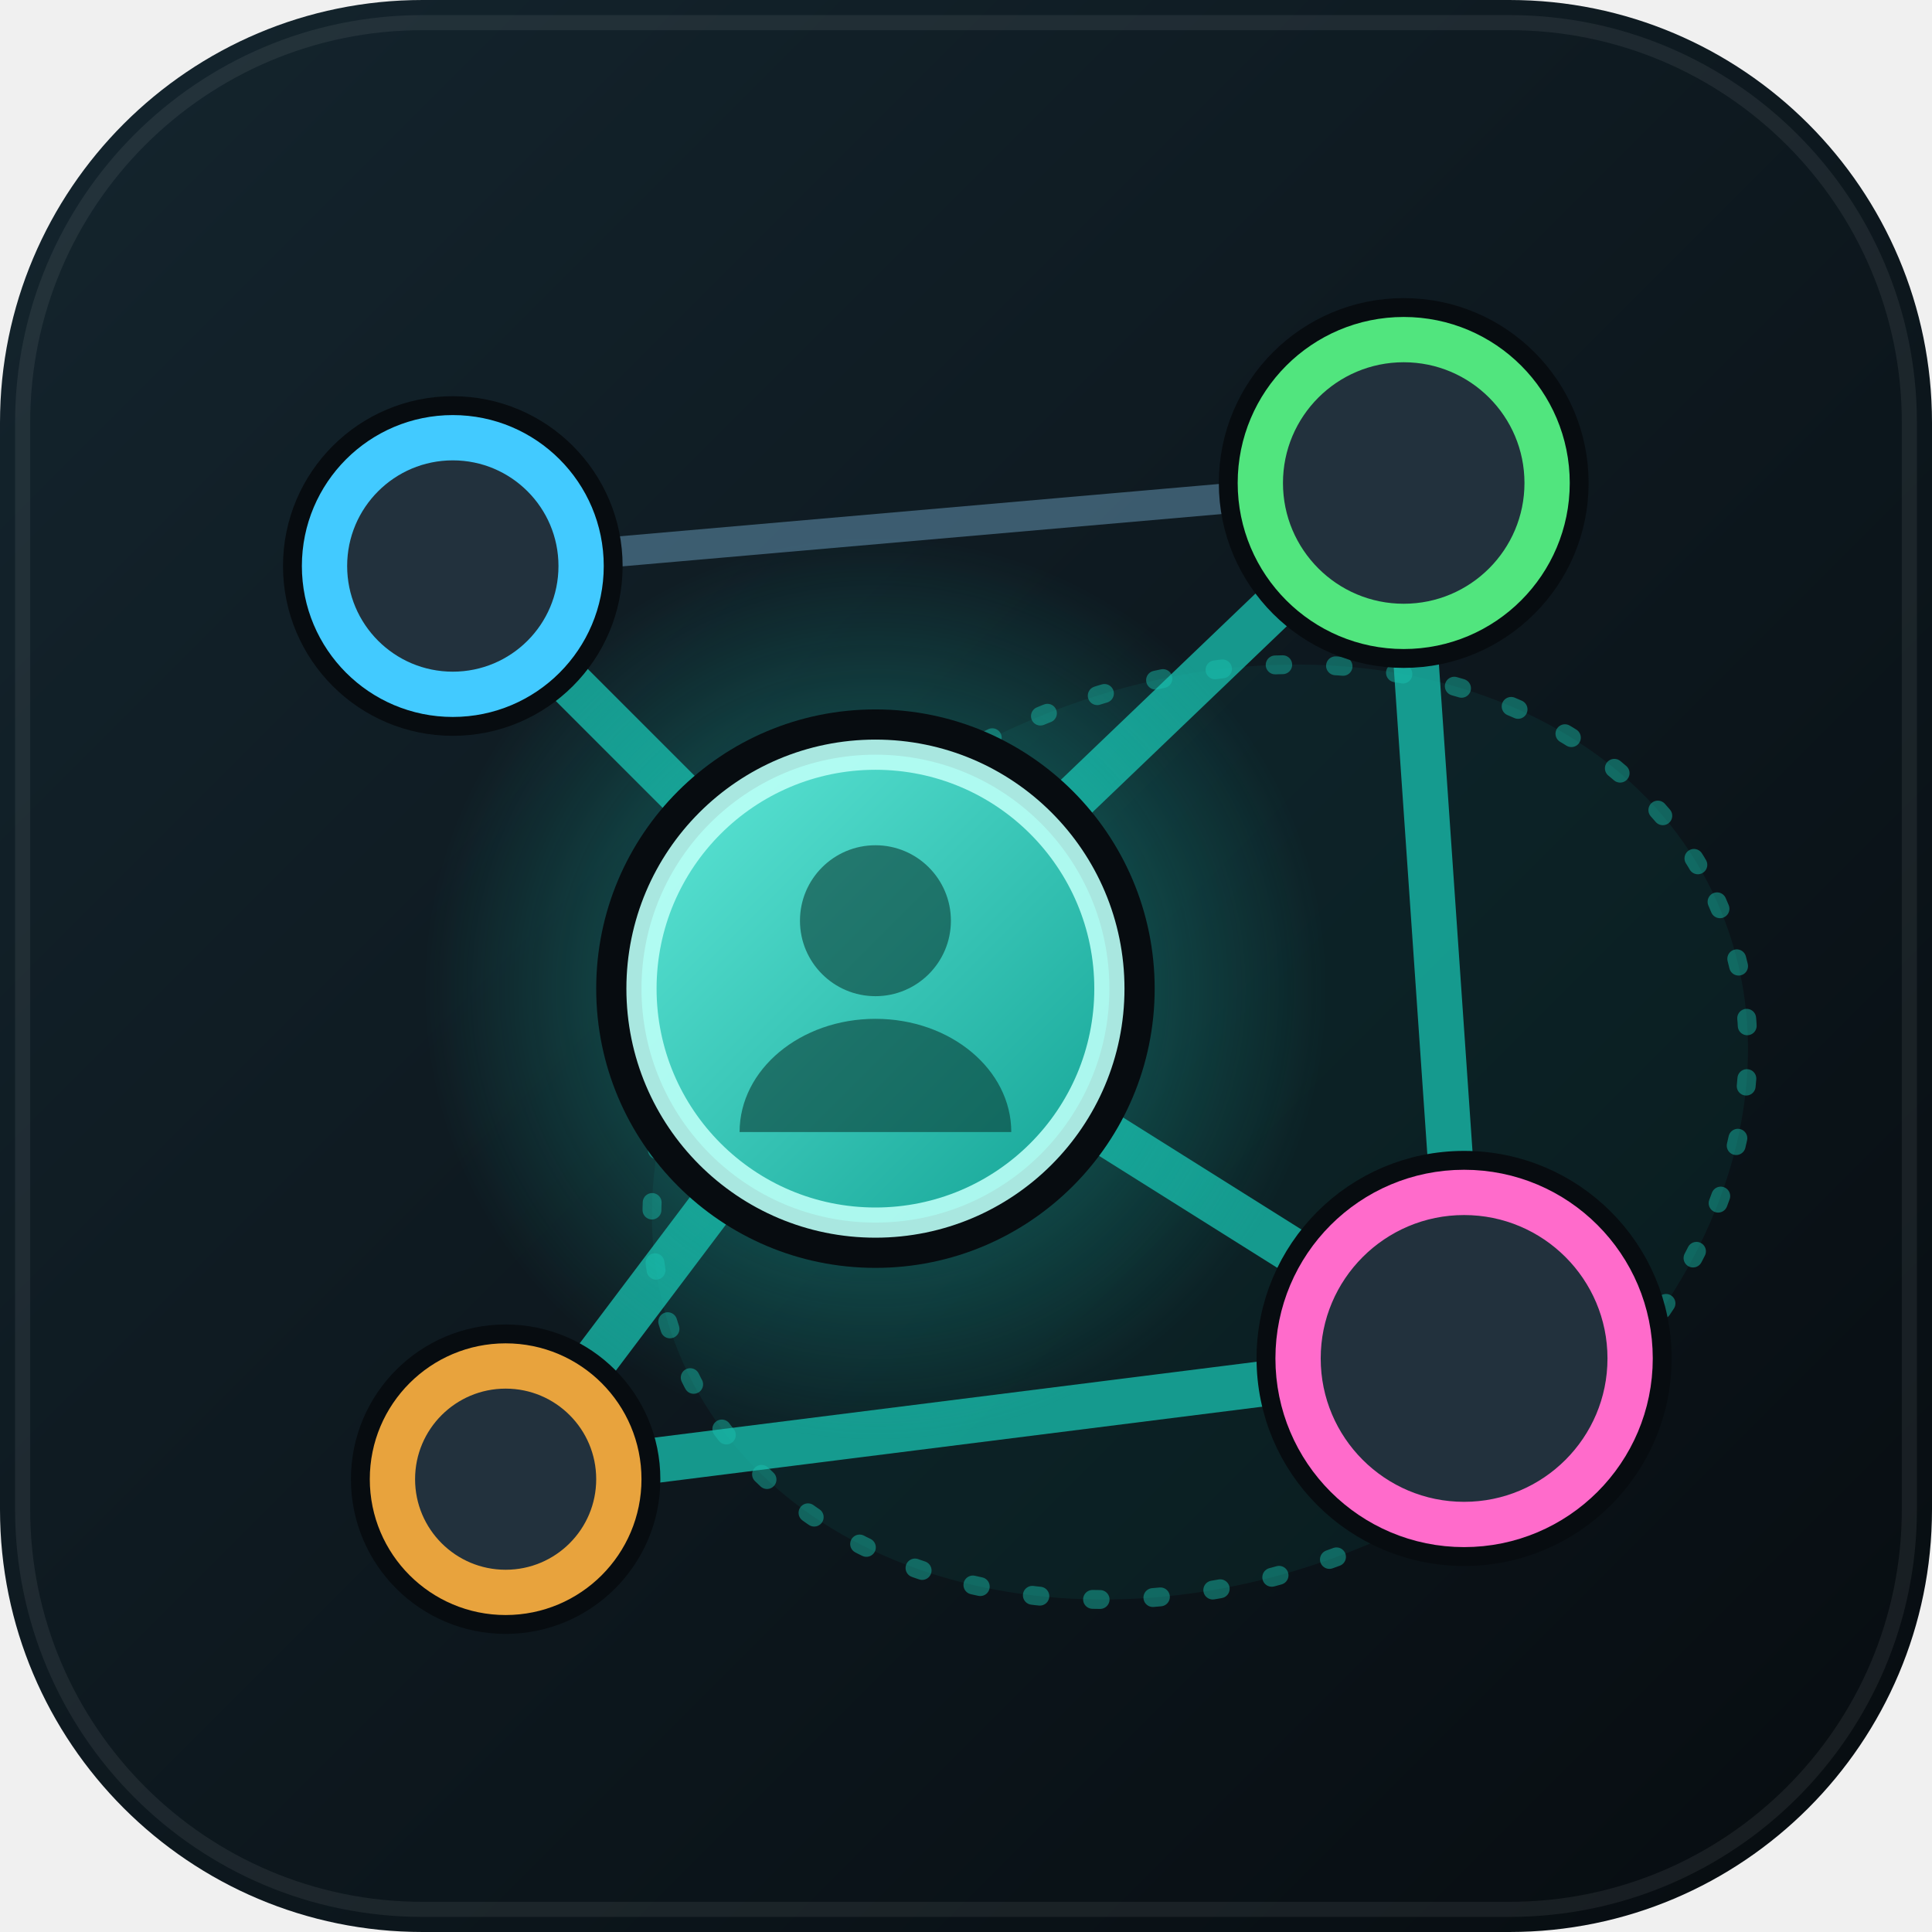
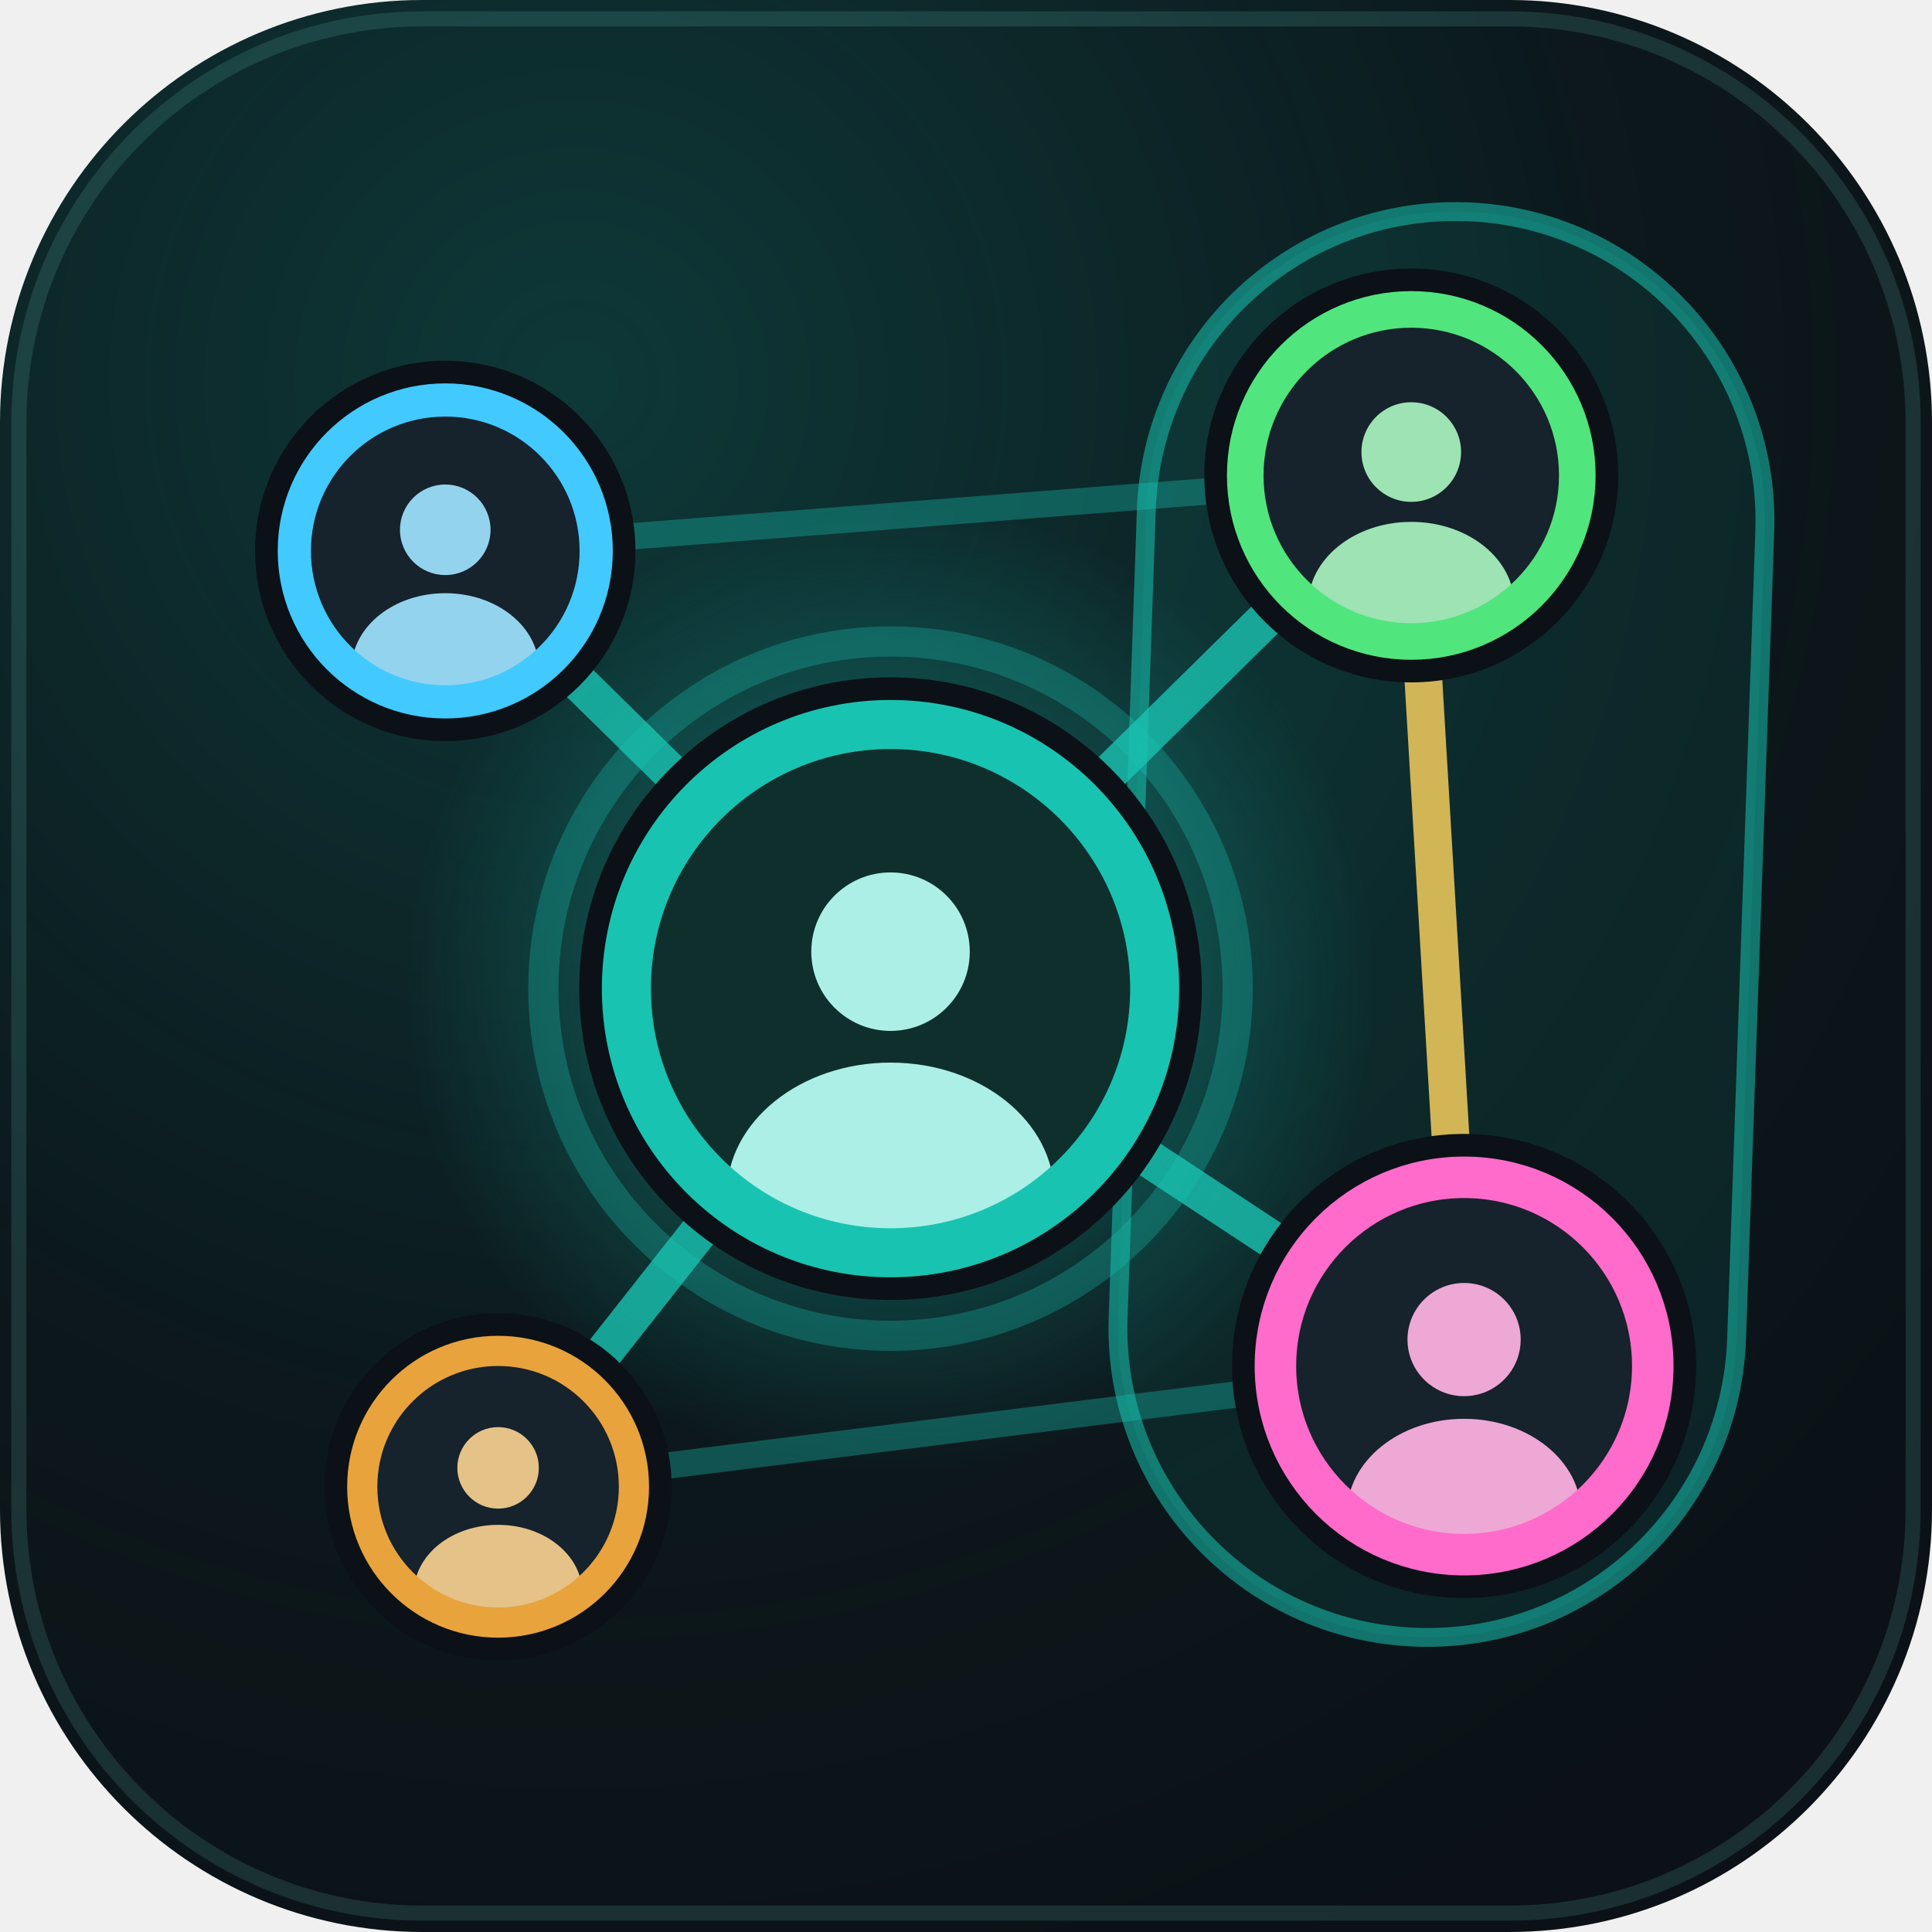
<svg xmlns="http://www.w3.org/2000/svg" viewBox="0 0 512 512">
  <defs>
-     <linearGradient id="bg" x1="0" y1="0" x2="1" y2="1">
-       <stop offset="0" stop-color="#14252e" />
-       <stop offset="1" stop-color="#070c10" />
-     </linearGradient>
-     <radialGradient id="glow" cx="0.5" cy="0.5" r="0.5">
-       <stop offset="0" stop-color="#19c3b1" stop-opacity="0.55" />
+     <radialGradient id="glow" cx="0.3" cy="0.2" r="0.9">
+       <stop offset="0" stop-color="#19c3b1" stop-opacity="0.22" />
+       <stop offset="0.6" stop-color="#19c3b1" stop-opacity="0.04" />
      <stop offset="1" stop-color="#19c3b1" stop-opacity="0" />
    </radialGradient>
-     <linearGradient id="hub" x1="0" y1="0" x2="1" y2="1">
-       <stop offset="0" stop-color="#5fe8d8" />
-       <stop offset="1" stop-color="#12a294" />
-     </linearGradient>
+     <radialGradient id="youGlow" cx="0.5" cy="0.5" r="0.5">
+       <stop offset="0" stop-color="#19c3b1" stop-opacity="0.5" />
+       <stop offset="1" stop-color="#19c3b1" stop-opacity="0" />
+     </radialGradient>
  </defs>
-   <rect width="512" height="512" rx="112" fill="url(#bg)" />
-   <rect x="6" y="6" width="500" height="500" rx="106" fill="none" stroke="#ffffff" stroke-opacity="0.07" stroke-width="4" />
-   <ellipse cx="318" cy="300" rx="150" ry="118" transform="rotate(-24 318 300)" fill="#19c3b1" fill-opacity="0.07" stroke="#19c3b1" stroke-opacity="0.45" stroke-width="5" stroke-dasharray="2 14" stroke-linecap="round" />
+   <rect width="512" height="512" rx="112" fill="#0b1116" />
+   <rect width="512" height="512" rx="112" fill="url(#glow)" />
+   <rect x="5" y="5" width="502" height="502" rx="107" fill="none" stroke="#7fe9dc" stroke-opacity="0.14" stroke-width="4" />
+   <rect x="300" y="56" width="164" height="378" rx="82" transform="rotate(2 382 245)" fill="#19c3b1" fill-opacity="0.10" stroke="#19c3b1" stroke-opacity="0.55" stroke-width="5" />
  <g stroke-linecap="round" fill="none">
-     <path d="M232 262 L120 150 M232 262 L372 128 M232 262 L388 360 M232 262 L134 392 M372 128 L388 360 M388 360 L134 392" stroke="#19c3b1" stroke-opacity="0.75" stroke-width="12" />
-     <path d="M120 150 L372 128" stroke="#8fd3ff" stroke-opacity="0.35" stroke-width="8" />
+     <path d="M236 262 L118 146 M236 262 L374 126 M236 262 L388 362 M236 262 L132 394" stroke="#19c3b1" stroke-opacity="0.8" stroke-width="10" />
+     <path d="M374 126 L388 362" stroke="#e8c45a" stroke-opacity="0.9" stroke-width="10" />
+     <path d="M118 146 L374 126 M388 362 L132 394" stroke="#19c3b1" stroke-opacity="0.35" stroke-width="7" />
  </g>
-   <circle cx="232" cy="262" r="120" fill="url(#glow)" />
-   <g stroke="#070c10" stroke-width="10">
-     <circle cx="120" cy="150" r="40" fill="#22313d" />
-     <circle cx="372" cy="128" r="44" fill="#22313d" />
-     <circle cx="388" cy="360" r="50" fill="#22313d" />
-     <circle cx="134" cy="392" r="36" fill="#22313d" />
+   <circle cx="236" cy="262" r="128" fill="url(#youGlow)" />
+   <g>
+     <circle cx="118" cy="146" r="50.4" fill="#0b1116" />
+     <circle cx="118" cy="146" r="40" fill="#16222c" />
+     <clipPath id="c118146">
+       <circle cx="118" cy="146" r="40" />
+     </clipPath>
+     <g clip-path="url(#c118146)" fill="#9fe2ff" fill-opacity="0.92">
+       <circle cx="118" cy="140.4" r="12.0" />
+       <ellipse cx="118" cy="177.2" rx="24.8" ry="20.0" />
+     </g>
+     <circle cx="118" cy="146" r="40" fill="none" stroke="#42caff" stroke-width="8.8" />
  </g>
-   <g fill="none" stroke-width="12">
-     <circle cx="120" cy="150" r="34" stroke="#42caff" />
-     <circle cx="372" cy="128" r="38" stroke="#51e57e" />
-     <circle cx="388" cy="360" r="44" stroke="#ff6bcb" />
-     <circle cx="134" cy="392" r="30" stroke="#e8a33d" />
+   <g>
+     <circle cx="374" cy="126" r="54.84" fill="#0b1116" />
+     <circle cx="374" cy="126" r="44" fill="#16222c" />
+     <clipPath id="c374126">
+       <circle cx="374" cy="126" r="44" />
+     </clipPath>
+     <g clip-path="url(#c374126)" fill="#a8f3bf" fill-opacity="0.92">
+       <circle cx="374" cy="119.8" r="13.2" />
+       <ellipse cx="374" cy="160.3" rx="27.3" ry="22.0" />
+     </g>
+     <circle cx="374" cy="126" r="44" fill="none" stroke="#51e57e" stroke-width="9.7" />
  </g>
-   <circle cx="232" cy="262" r="74" fill="#070c10" />
-   <circle cx="232" cy="262" r="62" fill="url(#hub)" />
-   <circle cx="232" cy="262" r="62" fill="none" stroke="#bafff6" stroke-width="8" stroke-opacity="0.9" />
-   <circle cx="232" cy="244" r="20" fill="#06302b" fill-opacity="0.55" />
-   <path d="M196 300 a36 30 0 0 1 72 0" fill="#06302b" fill-opacity="0.55" />
+   <g>
+     <circle cx="388" cy="362" r="61.5" fill="#0b1116" />
+     <circle cx="388" cy="362" r="50" fill="#16222c" />
+     <clipPath id="c388362">
+       <circle cx="388" cy="362" r="50" />
+     </clipPath>
+     <g clip-path="url(#c388362)" fill="#ffb3e4" fill-opacity="0.92">
+       <circle cx="388" cy="355.0" r="15.0" />
+       <ellipse cx="388" cy="401.0" rx="31.0" ry="25.0" />
+     </g>
+     <circle cx="388" cy="362" r="50" fill="none" stroke="#ff6bcb" stroke-width="11.0" />
+   </g>
+   <g>
+     <circle cx="132" cy="394" r="46.0" fill="#0b1116" />
+     <circle cx="132" cy="394" r="36" fill="#16222c" />
+     <clipPath id="c132394">
+       <circle cx="132" cy="394" r="36" />
+     </clipPath>
+     <g clip-path="url(#c132394)" fill="#f6cf8f" fill-opacity="0.92">
+       <circle cx="132" cy="389.0" r="10.8" />
+       <ellipse cx="132" cy="422.1" rx="22.3" ry="18.0" />
+     </g>
+     <circle cx="132" cy="394" r="36" fill="none" stroke="#e8a33d" stroke-width="8.0" />
+   </g>
+   <circle cx="236" cy="262" r="92" fill="none" stroke="#19c3b1" stroke-opacity="0.3" stroke-width="8" />
+   <g>
+     <circle cx="236" cy="262" r="82.5" fill="#0b1116" />
+     <circle cx="236" cy="262" r="70" fill="#0f2f2d" />
+     <clipPath id="c236262">
+       <circle cx="236" cy="262" r="70" />
+     </clipPath>
+     <g clip-path="url(#c236262)" fill="#bafff6" fill-opacity="0.92">
+       <circle cx="236" cy="252.2" r="21.0" />
+       <ellipse cx="236" cy="316.6" rx="43.4" ry="35.0" />
+     </g>
+     <circle cx="236" cy="262" r="70" fill="none" stroke="#19c3b1" stroke-width="13.0" />
+   </g>
</svg>
